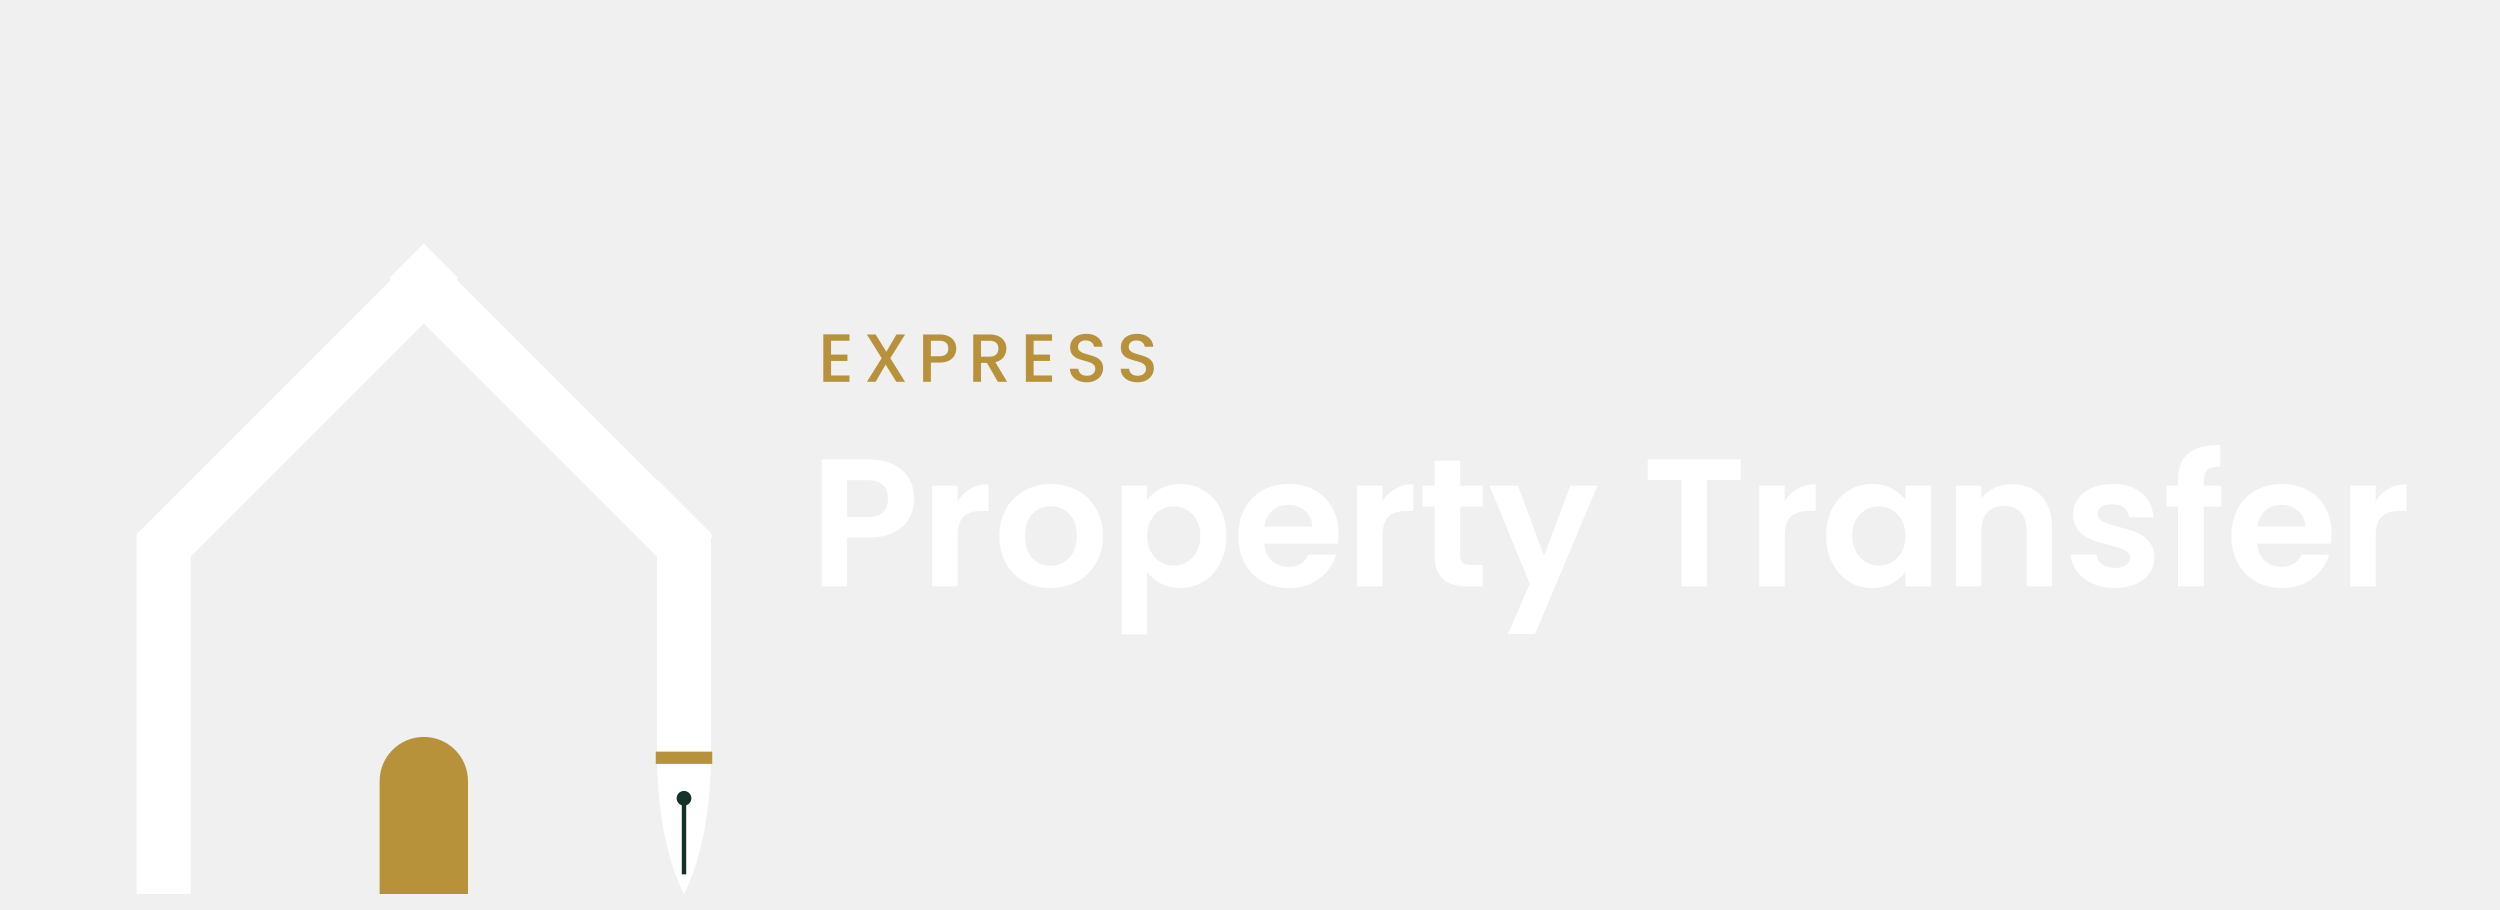
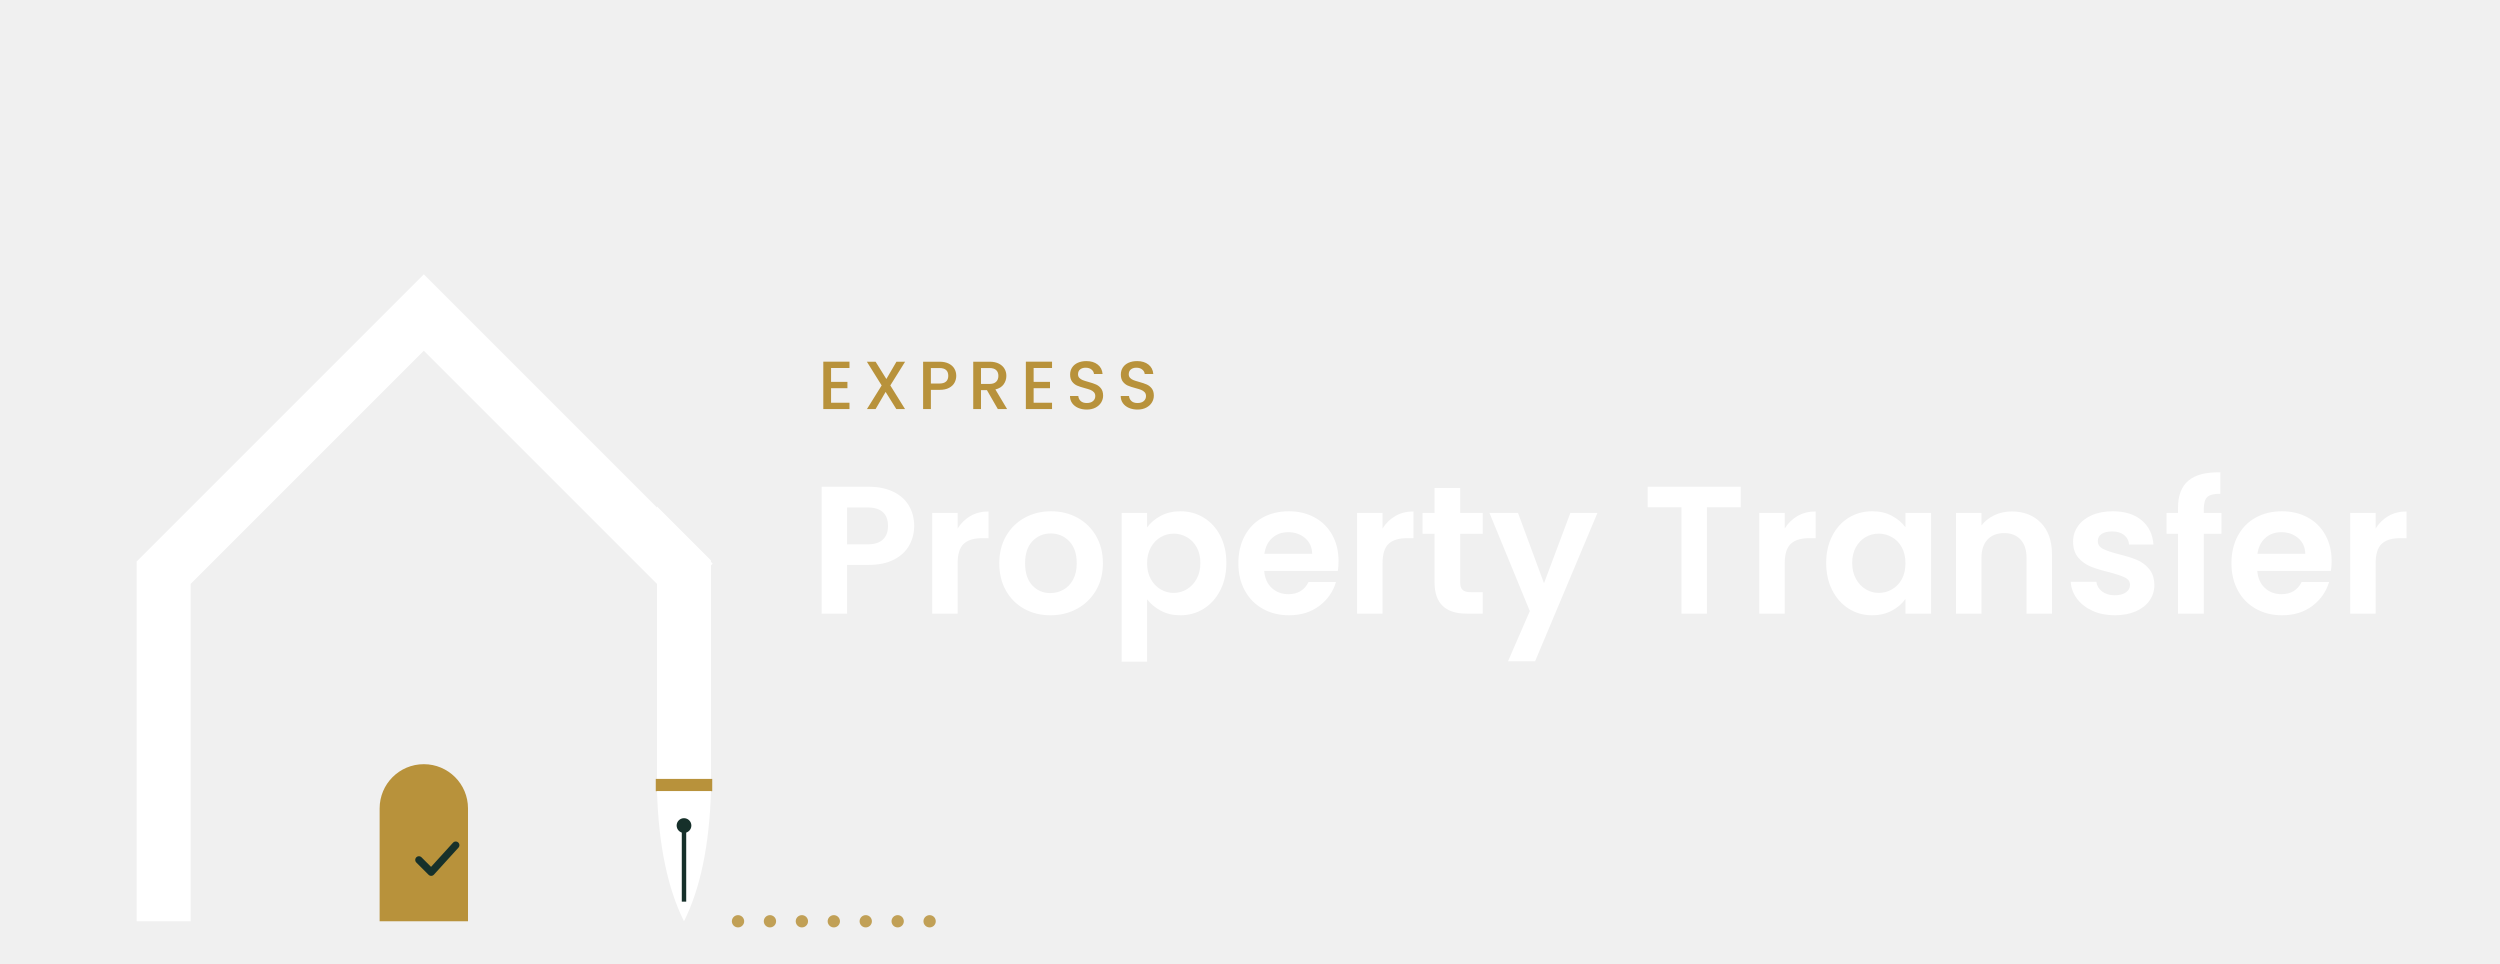
- <svg xmlns="http://www.w3.org/2000/svg" viewBox="0 0 1100 400" width="1100" height="400">
+ <svg xmlns="http://www.w3.org/2000/svg" viewBox="0 -12 1100 424" width="1100" height="424">
  <g transform="translate(-90 -30) scale(1.08)">
+     <path d="M384 392H470" fill="none" stroke="#B8923B" stroke-width="5" stroke-linecap="round" stroke-dasharray="0.01 13" opacity="0.85" />
    <path d="M161.00 392.00L161.00 388.45L161.00 384.90L161.00 381.35L161.00 377.80L161.00 374.25L161.00 370.70L161.00 367.15L161.00 363.60L161.00 360.05L161.00 356.50L161.00 352.95L161.00 349.40L161.00 345.85L161.00 342.30L161.00 338.75L161.00 335.20L161.00 331.65L161.00 328.10L161.00 324.55L161.00 321.00L161.00 317.45L161.00 313.90L161.00 310.35L161.00 306.80L161.00 303.25L161.00 299.70L161.00 296.15L161.00 292.60L161.00 289.05L161.00 285.50L161.00 281.95L161.00 278.40L161.00 274.85L161.00 271.30L161.00 267.75L161.00 264.20L161.00 260.65L161.00 257.10L161.00 253.55L161.00 254.56L160.43 255.13L163.08 252.48L165.73 249.83L168.38 247.18L171.03 244.53L173.68 241.88L176.33 239.23L178.98 236.58L181.63 233.93L184.28 231.28L186.93 228.63L189.58 225.98L192.23 223.33L194.88 220.68L197.53 218.03L200.18 215.38L202.83 212.73L205.48 210.08L208.13 207.43L210.78 204.78L213.43 202.13L216.08 199.48L218.73 196.83L221.38 194.18L224.03 191.53L226.68 188.88L229.33 186.23L231.98 183.58L234.63 180.93L237.28 178.28L239.93 175.63L242.58 172.98L245.23 170.33L247.88 167.68L250.53 165.03L253.18 162.38L255.83 159.73L258.48 157.08L261.13 154.43L256.00 159.56L250.97 154.53L253.72 157.28L256.47 160.03L259.22 162.78L261.97 165.53L264.72 168.28L267.47 171.03L270.22 173.78L272.97 176.53L275.72 179.28L278.47 182.03L281.22 184.78L283.97 187.53L286.72 190.28L289.47 193.03L292.22 195.78L294.97 198.53L297.72 201.28L300.47 204.03L303.22 206.78L305.97 209.53L308.72 212.28L311.47 215.03L314.22 217.78L316.97 220.53L319.72 223.28L322.47 226.03L325.22 228.78L327.97 231.53L330.72 234.28L333.47 237.03L336.22 239.78L338.97 242.53L341.72 245.28L344.47 248.03L347.22 250.78L349.97 253.53L352.72 256.28L355.47 259.03L358.31 261.69L373.69 246.31L371.03 243.47L368.28 240.72L365.53 237.97L362.78 235.22L360.03 232.47L357.28 229.72L354.53 226.97L351.78 224.22L349.03 221.47L346.28 218.72L343.53 215.97L340.78 213.22L338.03 210.47L335.28 207.72L332.53 204.97L329.78 202.22L327.03 199.47L324.28 196.72L321.53 193.97L318.78 191.22L316.03 188.47L313.28 185.72L310.53 182.97L307.78 180.22L305.03 177.47L302.28 174.72L299.53 171.97L296.78 169.22L294.03 166.47L291.28 163.72L288.53 160.97L285.78 158.22L283.03 155.47L280.28 152.72L277.53 149.97L274.78 147.22L272.03 144.47L269.28 141.72L266.53 138.97L256.00 128.44L245.57 138.87L242.92 141.52L240.27 144.17L237.62 146.82L234.97 149.47L232.32 152.12L229.67 154.77L227.02 157.42L224.37 160.07L221.72 162.72L219.07 165.37L216.42 168.02L213.77 170.67L211.12 173.32L208.47 175.97L205.82 178.62L203.17 181.27L200.52 183.92L197.87 186.57L195.22 189.22L192.57 191.87L189.92 194.52L187.27 197.17L184.62 199.82L181.97 202.47L179.32 205.12L176.67 207.77L174.02 210.42L171.37 213.07L168.72 215.72L166.07 218.37L163.42 221.02L160.77 223.67L158.12 226.32L155.47 228.97L152.82 231.62L150.17 234.27L147.52 236.92L144.87 239.57L139.00 245.44L139.00 253.55L139.00 257.10L139.00 260.65L139.00 264.20L139.00 267.75L139.00 271.30L139.00 274.85L139.00 278.40L139.00 281.95L139.00 285.50L139.00 289.05L139.00 292.60L139.00 296.15L139.00 299.70L139.00 303.25L139.00 306.80L139.00 310.35L139.00 313.90L139.00 317.45L139.00 321.00L139.00 324.55L139.00 328.10L139.00 331.65L139.00 335.20L139.00 338.75L139.00 342.30L139.00 345.85L139.00 349.40L139.00 352.95L139.00 356.50L139.00 360.05L139.00 363.60L139.00 367.15L139.00 370.70L139.00 374.25L139.00 377.80L139.00 381.35L139.00 384.90L139.00 388.45L139.00 392.00Z" fill="#ffffff" />
-     <path d="M256 127L270 141L256 155L242 141Z" fill="#ffffff" />
+     <path d="M256 129L268 141L256 153L244 141Z" fill="#ffffff" />
    <path d="M238 392V346a18 18 0 0 1 36 0v46z" fill="#B8923B" />
+     <path d="M254 367l5 5 10-11" fill="none" stroke="#16302A" stroke-width="3" stroke-linecap="round" stroke-linejoin="round" />
    <path d="M351 223L373 245V334H351Z" fill="#ffffff" />
    <rect x="350.5" y="334" width="23" height="5" fill="#B8923B" />
    <path d="M351 339H373Q372 372 362 392Q352 372 351 339Z" fill="#ffffff" />
    <circle cx="362" cy="353" r="3" fill="#16302A" />
    <rect x="361.1" y="353" width="1.8" height="31" fill="#16302A" />
  </g>
  <g transform="translate(360 168)">
    <g transform="scale(0.30)">
      <path fill="#B8923B" d="M18.9 -60.3V-39.9H42.9V-30.6H18.9V-9.3H45.9V0.0H7.5V-69.6H45.9V-60.3Z M105.8 -34.7 127.4 0.0H114.6L98.9 -25.2L84.2 0.0H71.5L93.1 -34.7L71.4 -69.5H84.2L100.0 -44.1L114.8 -69.5H127.5Z M177.9 -28.2H165.3V0.0H153.9V-69.5H177.9Q185.9 -69.5 191.45 -66.75Q197.0 -64.0 199.75 -59.3Q202.5 -54.6 202.5 -48.8Q202.5 -43.5 200.0 -38.8Q197.5 -34.1 192.0 -31.15Q186.5 -28.2 177.9 -28.2ZM190.8 -48.8Q190.8 -60.2 177.9 -60.2H165.3V-37.5H177.9Q184.4 -37.5 187.6 -40.45Q190.8 -43.4 190.8 -48.8Z M263.5 0.0 247.5 -27.8H238.8V0.0H227.4V-69.5H251.4Q259.4 -69.5 264.95 -66.7Q270.5 -63.9 273.25 -59.2Q276.0 -54.5 276.0 -48.7Q276.0 -41.9 272.05 -36.35Q268.1 -30.8 259.9 -28.8L277.1 0.0ZM238.8 -36.9H251.4Q257.8 -36.9 261.05 -40.1Q264.3 -43.3 264.3 -48.7Q264.3 -54.1 261.1 -57.15Q257.9 -60.2 251.4 -60.2H238.8Z M316.0 -60.3V-39.9H340.0V-30.6H316.0V-9.3H343.0V0.0H304.6V-69.6H343.0V-60.3Z M369.3 -19.2H381.5Q381.9 -14.7 385.05 -11.8Q388.2 -8.9 393.9 -8.9Q399.8 -8.9 403.1 -11.75Q406.4 -14.6 406.4 -19.1Q406.4 -22.6 404.35 -24.8Q402.3 -27.0 399.25 -28.2Q396.2 -29.4 390.8 -30.8Q384.0 -32.6 379.75 -34.45Q375.5 -36.3 372.5 -40.2Q369.5 -44.1 369.5 -50.6Q369.5 -56.6 372.5 -61.1Q375.5 -65.6 380.9 -68.0Q386.3 -70.4 393.4 -70.4Q403.5 -70.4 409.95 -65.35Q416.4 -60.3 417.1 -51.5H404.5Q404.2 -55.3 400.9 -58.0Q397.6 -60.7 392.2 -60.7Q387.3 -60.7 384.2 -58.2Q381.1 -55.7 381.1 -51.0Q381.1 -47.8 383.05 -45.75Q385.0 -43.7 388.0 -42.5Q391.0 -41.3 396.2 -39.9Q403.1 -38.0 407.45 -36.1Q411.8 -34.2 414.85 -30.25Q417.9 -26.3 417.9 -19.7Q417.9 -14.4 415.05 -9.7Q412.2 -5.0 406.75 -2.15Q401.3 0.7 393.9 0.7Q386.9 0.7 381.3 -1.75Q375.7 -4.2 372.5 -8.7Q369.3 -13.2 369.3 -19.2Z M443.7 -19.2H455.9Q456.3 -14.7 459.45 -11.8Q462.6 -8.9 468.3 -8.9Q474.2 -8.9 477.5 -11.75Q480.8 -14.6 480.8 -19.1Q480.8 -22.6 478.75 -24.8Q476.7 -27.0 473.65 -28.2Q470.6 -29.4 465.2 -30.8Q458.4 -32.6 454.15 -34.45Q449.9 -36.3 446.9 -40.2Q443.9 -44.1 443.9 -50.6Q443.9 -56.6 446.9 -61.1Q449.9 -65.6 455.3 -68.0Q460.7 -70.4 467.8 -70.4Q477.9 -70.4 484.35 -65.35Q490.8 -60.3 491.5 -51.5H478.9Q478.6 -55.3 475.3 -58.0Q472.0 -60.7 466.6 -60.7Q461.7 -60.7 458.6 -58.2Q455.5 -55.7 455.5 -51.0Q455.5 -47.8 457.45 -45.75Q459.4 -43.7 462.4 -42.5Q465.4 -41.3 470.6 -39.9Q477.5 -38.0 481.85 -36.1Q486.2 -34.2 489.25 -30.25Q492.3 -26.3 492.3 -19.7Q492.3 -14.4 489.45 -9.7Q486.6 -5.0 481.15 -2.15Q475.7 0.7 468.3 0.7Q461.3 0.7 455.7 -1.75Q450.1 -4.2 446.9 -8.7Q443.7 -13.2 443.7 -19.2Z" />
    </g>
  </g>
  <g transform="translate(356 258)">
    <g transform="scale(0.8)">
      <path fill="#ffffff" d="M32.6 -26.8H20.9V0.0H6.9V-69.8H32.6Q40.7 -69.8 46.4 -67.0Q52.1 -64.2 54.95 -59.3Q57.8 -54.4 57.8 -48.2Q57.8 -42.6 55.15 -37.7Q52.5 -32.8 46.85 -29.8Q41.2 -26.8 32.6 -26.8ZM43.4 -48.2Q43.4 -58.4 32.0 -58.4H20.9V-38.1H32.0Q37.8 -38.1 40.6 -40.75Q43.4 -43.4 43.4 -48.2Z M98.7 -56.2V-41.5H95.0Q88.4 -41.5 85.05 -38.4Q81.7 -35.3 81.7 -27.6V0.0H67.7V-55.4H81.7V-46.8Q84.4 -51.2 88.75 -53.7Q93.1 -56.2 98.7 -56.2Z M104.6 -27.7Q104.6 -36.2 108.35 -42.7Q112.1 -49.2 118.6 -52.75Q125.1 -56.3 133.1 -56.3Q141.1 -56.3 147.6 -52.75Q154.1 -49.2 157.85 -42.7Q161.6 -36.2 161.6 -27.7Q161.6 -19.2 157.75 -12.7Q153.9 -6.2 147.35 -2.65Q140.8 0.9 132.7 0.9Q124.7 0.9 118.3 -2.65Q111.9 -6.2 108.25 -12.7Q104.6 -19.2 104.6 -27.7ZM147.2 -27.7Q147.2 -35.6 143.05 -39.85Q138.9 -44.1 132.9 -44.1Q126.9 -44.1 122.85 -39.85Q118.8 -35.6 118.8 -27.7Q118.8 -19.8 122.75 -15.55Q126.7 -11.3 132.7 -11.3Q136.5 -11.3 139.85 -13.15Q143.2 -15.0 145.2 -18.7Q147.2 -22.4 147.2 -27.7Z M204.2 -56.3Q211.3 -56.3 217.05 -52.8Q222.8 -49.3 226.15 -42.85Q229.5 -36.4 229.5 -27.9Q229.5 -19.4 226.15 -12.85Q222.8 -6.3 217.05 -2.7Q211.3 0.9 204.2 0.9Q198.1 0.9 193.45 -1.6Q188.8 -4.1 185.9 -7.9V26.4H171.9V-55.4H185.9V-47.4Q188.6 -51.2 193.35 -53.75Q198.1 -56.3 204.2 -56.3ZM200.5 -44.0Q196.7 -44.0 193.35 -42.05Q190 -40.1 187.95 -36.4Q185.9 -32.7 185.9 -27.7Q185.9 -22.7 187.95 -19.0Q190 -15.3 193.35 -13.35Q196.7 -11.4 200.5 -11.4Q204.4 -11.4 207.75 -13.4Q211.1 -15.4 213.15 -19.1Q215.2 -22.8 215.2 -27.9Q215.2 -32.9 213.15 -36.55Q211.1 -40.2 207.75 -42.1Q204.4 -44.0 200.5 -44.0Z M290.8 -23.5H250.3Q250.8 -17.5 254.5 -14.1Q258.2 -10.7 263.6 -10.7Q271.4 -10.7 274.7 -17.4H289.8Q287.4 -9.4 280.6 -4.25Q273.8 0.9 263.9 0.9Q255.9 0.9 249.55 -2.65Q243.2 -6.2 239.65 -12.7Q236.1 -19.2 236.1 -27.7Q236.1 -36.3 239.6 -42.8Q243.1 -49.3 249.4 -52.8Q255.7 -56.3 263.9 -56.3Q271.8 -56.3 278.05 -52.9Q284.3 -49.5 287.75 -43.25Q291.2 -37.0 291.2 -28.9Q291.2 -25.9 290.8 -23.5ZM276.7 -32.9Q276.6 -38.3 272.8 -41.55Q269.0 -44.8 263.5 -44.8Q258.3 -44.8 254.75 -41.65Q251.2 -38.5 250.4 -32.9Z M332.4 -56.2V-41.5H328.7Q322.1 -41.5 318.75 -38.4Q315.4 -35.3 315.4 -27.6V0.0H301.4V-55.4H315.4V-46.8Q318.1 -51.2 322.45 -53.7Q326.8 -56.2 332.4 -56.2Z M358.1 -43.9V-17.1Q358.1 -14.3 359.45 -13.05Q360.8 -11.8 364.0 -11.8H370.5V0.0H361.7Q344.0 0.0 344.0 -17.2V-43.9H337.4V-55.4H344.0V-69.1H358.1V-55.4H370.5V-43.9Z M433.6 -55.4 399.3 26.2H384.4L396.4 -1.4L374.2 -55.4H389.9L404.2 -16.7L418.7 -55.4Z M512.4 -69.8V-58.5H493.8V0.0H479.8V-58.5H461.2V-69.8Z M553.6 -56.2V-41.5H549.9Q543.3 -41.5 539.95 -38.4Q536.6 -35.3 536.6 -27.6V0.0H522.6V-55.4H536.6V-46.8Q539.3 -51.2 543.65 -53.7Q548.0 -56.2 553.6 -56.2Z M584.7 -56.3Q590.9 -56.3 595.55 -53.8Q600.2 -51.3 603.0 -47.5V-55.4H617.1V0.0H603.0V-8.1Q600.3 -4.2 595.55 -1.65Q590.8 0.9 584.6 0.9Q577.6 0.9 571.85 -2.7Q566.1 -6.3 562.75 -12.85Q559.4 -19.4 559.4 -27.9Q559.4 -36.3 562.75 -42.8Q566.1 -49.3 571.85 -52.8Q577.6 -56.3 584.7 -56.3ZM588.3 -44.0Q584.4 -44.0 581.1 -42.1Q577.8 -40.2 575.75 -36.55Q573.7 -32.9 573.7 -27.9Q573.7 -22.9 575.75 -19.15Q577.8 -15.4 581.15 -13.4Q584.5 -11.4 588.3 -11.4Q592.2 -11.4 595.6 -13.35Q599.0 -15.3 601.0 -18.95Q603.0 -22.6 603.0 -27.7Q603.0 -32.8 601.0 -36.45Q599.0 -40.1 595.6 -42.05Q592.2 -44.0 588.3 -44.0Z M683.6 -32.5V0.0H669.6V-30.6Q669.6 -37.2 666.3 -40.75Q663.0 -44.3 657.3 -44.3Q651.5 -44.3 648.15 -40.75Q644.8 -37.2 644.8 -30.6V0.0H630.8V-55.4H644.8V-48.5Q647.6 -52.1 651.95 -54.15Q656.3 -56.2 661.5 -56.2Q671.4 -56.2 677.5 -49.95Q683.6 -43.7 683.6 -32.5Z M693.9 -17.5H708.0Q708.4 -14.3 711.15 -12.2Q713.9 -10.1 718.0 -10.1Q722.0 -10.1 724.25 -11.7Q726.5 -13.3 726.5 -15.8Q726.5 -18.5 723.75 -19.85Q721.0 -21.2 715.0 -22.8Q708.8 -24.3 704.85 -25.9Q700.9 -27.5 698.05 -30.8Q695.2 -34.1 695.2 -39.7Q695.2 -44.3 697.85 -48.1Q700.5 -51.9 705.45 -54.1Q710.4 -56.3 717.1 -56.3Q727.0 -56.3 732.9 -51.35Q738.8 -46.4 739.4 -38.0H726.0Q725.7 -41.3 723.25 -43.25Q720.8 -45.2 716.7 -45.2Q712.9 -45.2 710.85 -43.8Q708.8 -42.4 708.8 -39.9Q708.8 -37.1 711.6 -35.65Q714.4 -34.2 720.3 -32.7Q726.3 -31.2 730.2 -29.6Q734.1 -28.0 736.95 -24.65Q739.8 -21.3 739.9 -15.8Q739.9 -11.0 737.25 -7.2Q734.6 -3.4 729.65 -1.25Q724.7 0.9 718.1 0.9Q711.3 0.9 705.9 -1.55Q700.5 -4.0 697.35 -8.2Q694.2 -12.4 693.9 -17.5Z M776.8 -43.9H767.1V0.0H752.9V-43.9H746.6V-55.4H752.9V-58.2Q752.9 -68.4 758.7 -73.2Q764.5 -78.0 776.2 -77.7V-65.9Q771.1 -66.0 769.1 -64.2Q767.1 -62.4 767.1 -57.7V-55.4H776.8Z M837.0 -23.5H796.5Q797.0 -17.5 800.7 -14.1Q804.4 -10.7 809.8 -10.7Q817.6 -10.7 820.9 -17.4H836.0Q833.6 -9.4 826.8 -4.25Q820.0 0.9 810.1 0.9Q802.1 0.9 795.75 -2.65Q789.4 -6.2 785.85 -12.7Q782.3 -19.2 782.3 -27.7Q782.3 -36.3 785.8 -42.8Q789.3 -49.3 795.6 -52.8Q801.9 -56.3 810.1 -56.3Q818.0 -56.3 824.25 -52.9Q830.5 -49.5 833.95 -43.25Q837.4 -37.0 837.4 -28.9Q837.4 -25.9 837.0 -23.5ZM822.9 -32.9Q822.8 -38.3 819.0 -41.55Q815.2 -44.8 809.7 -44.8Q804.5 -44.8 800.95 -41.65Q797.4 -38.5 796.6 -32.9Z M878.6 -56.2V-41.5H874.9Q868.3 -41.5 864.95 -38.4Q861.6 -35.3 861.6 -27.6V0.0H847.6V-55.4H861.6V-46.8Q864.3 -51.2 868.65 -53.7Q873.0 -56.2 878.6 -56.2Z" />
    </g>
  </g>
</svg>
